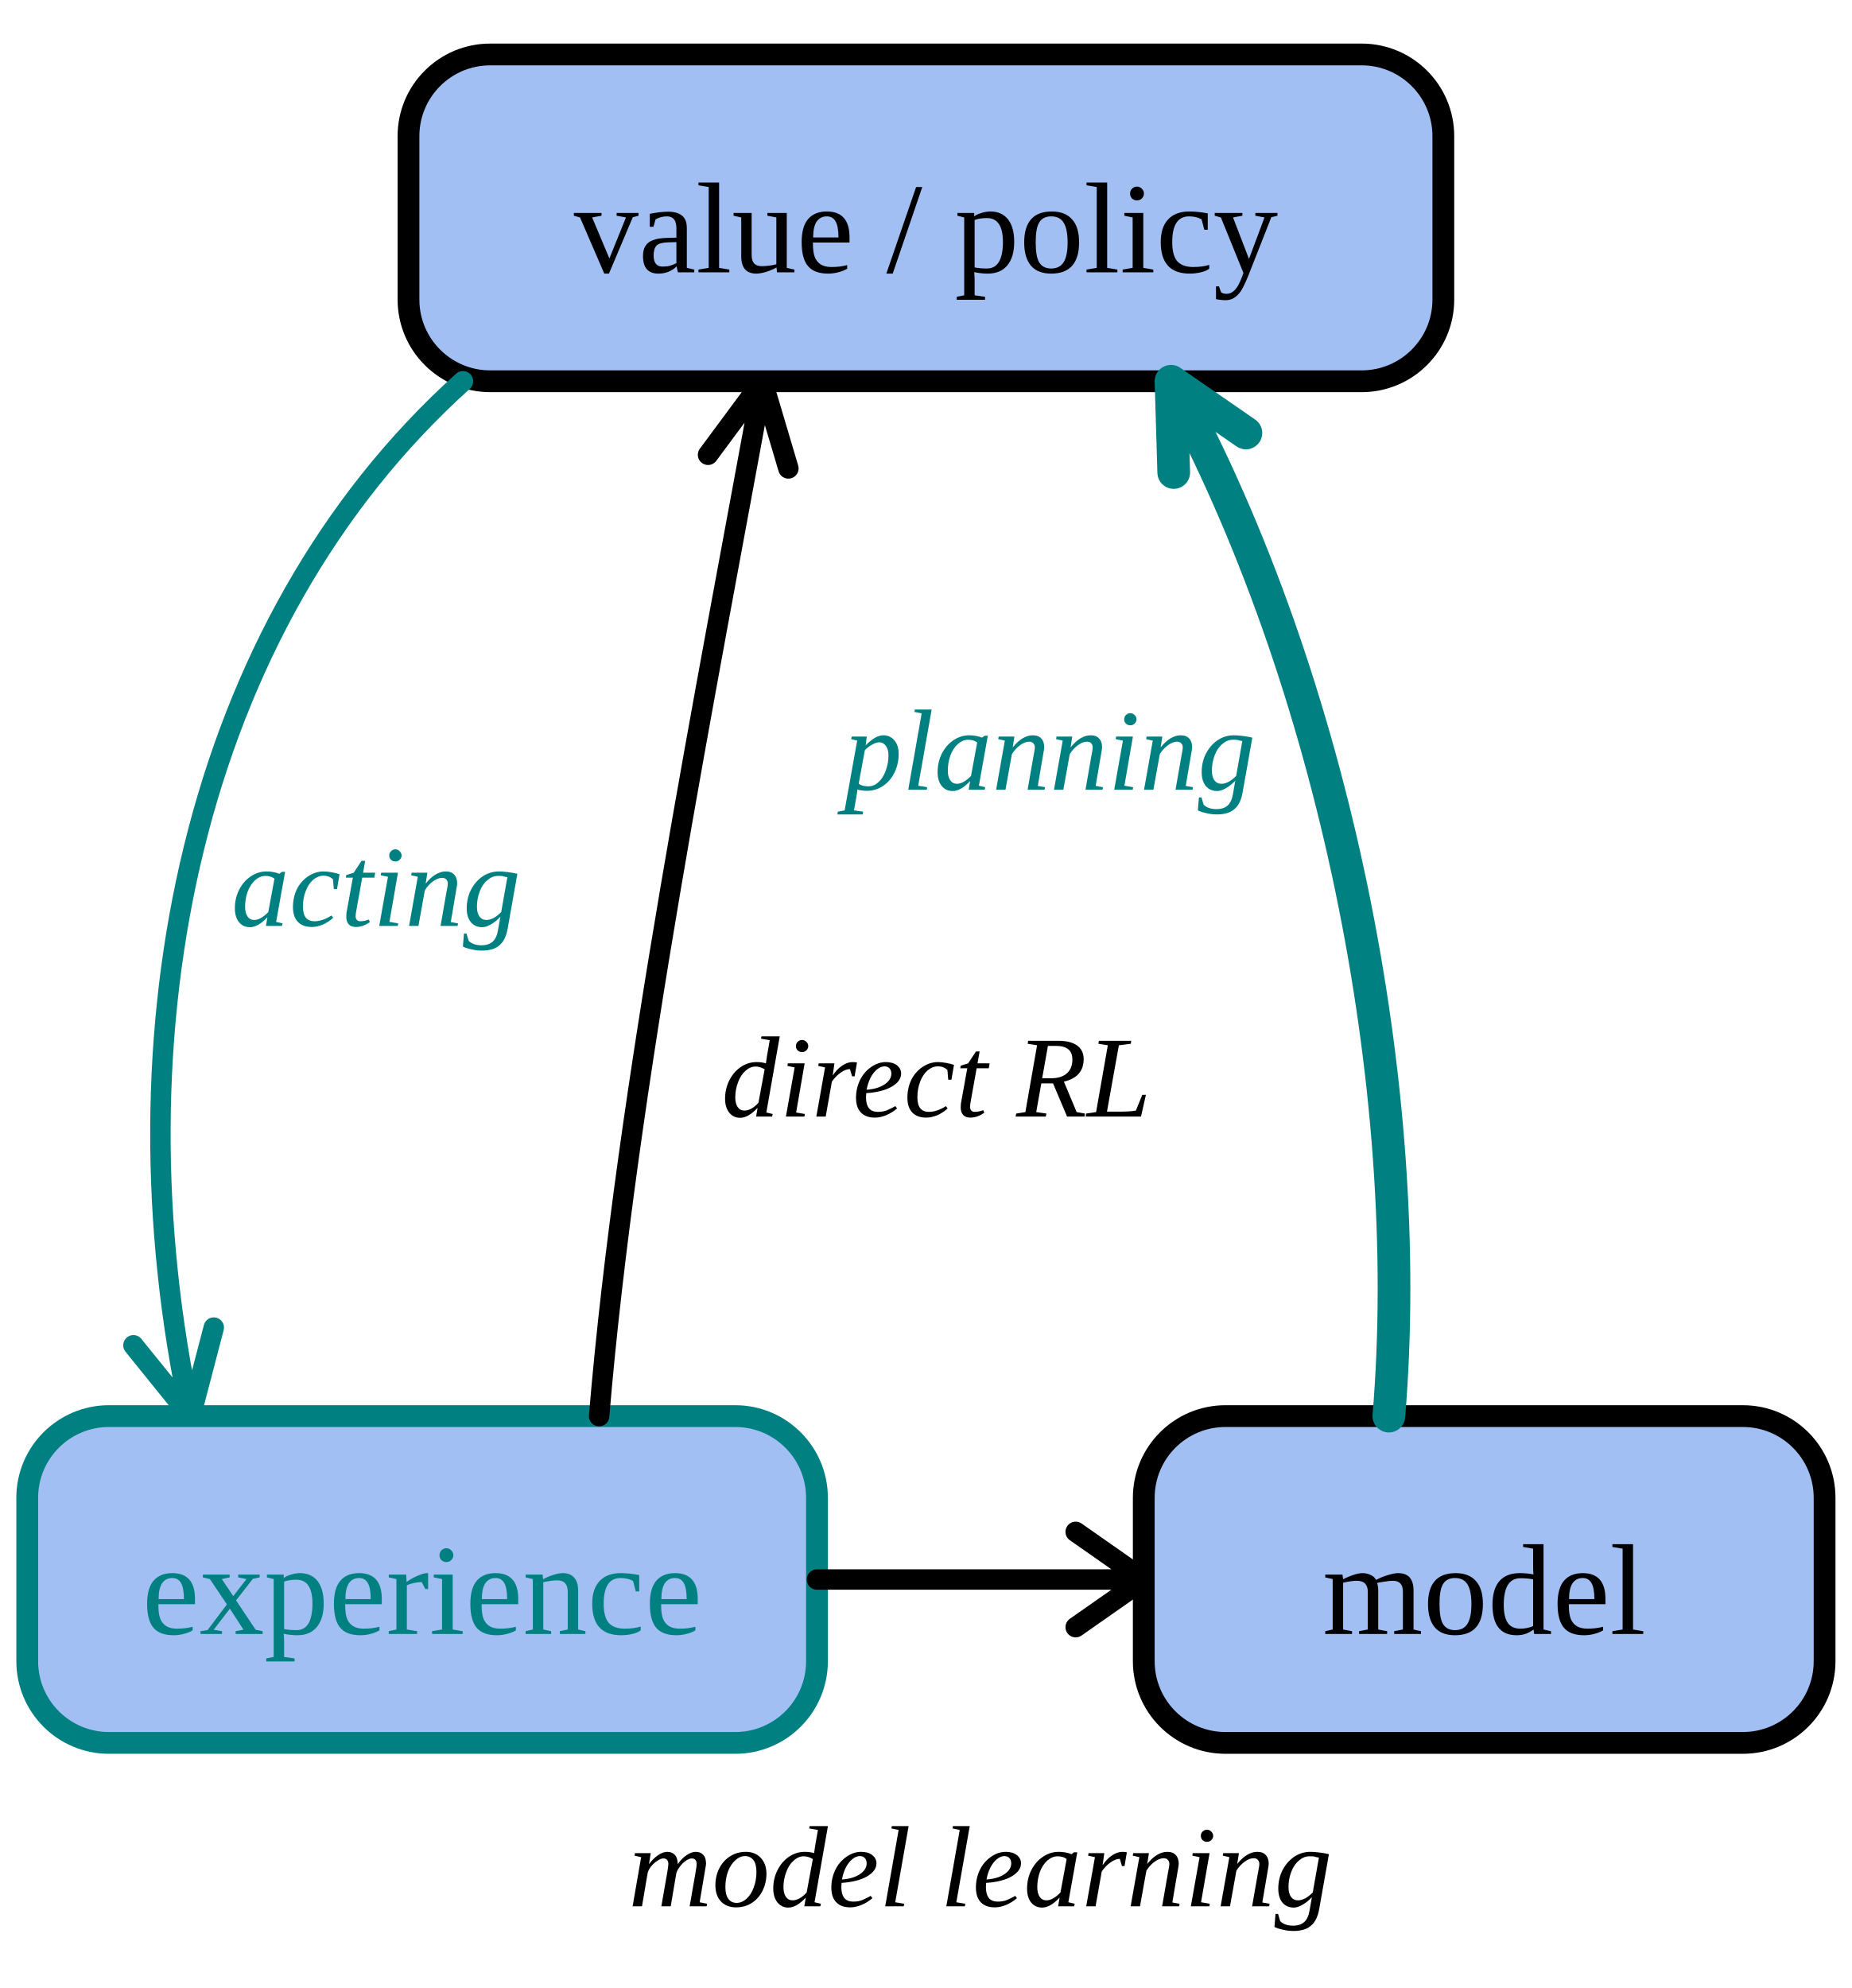
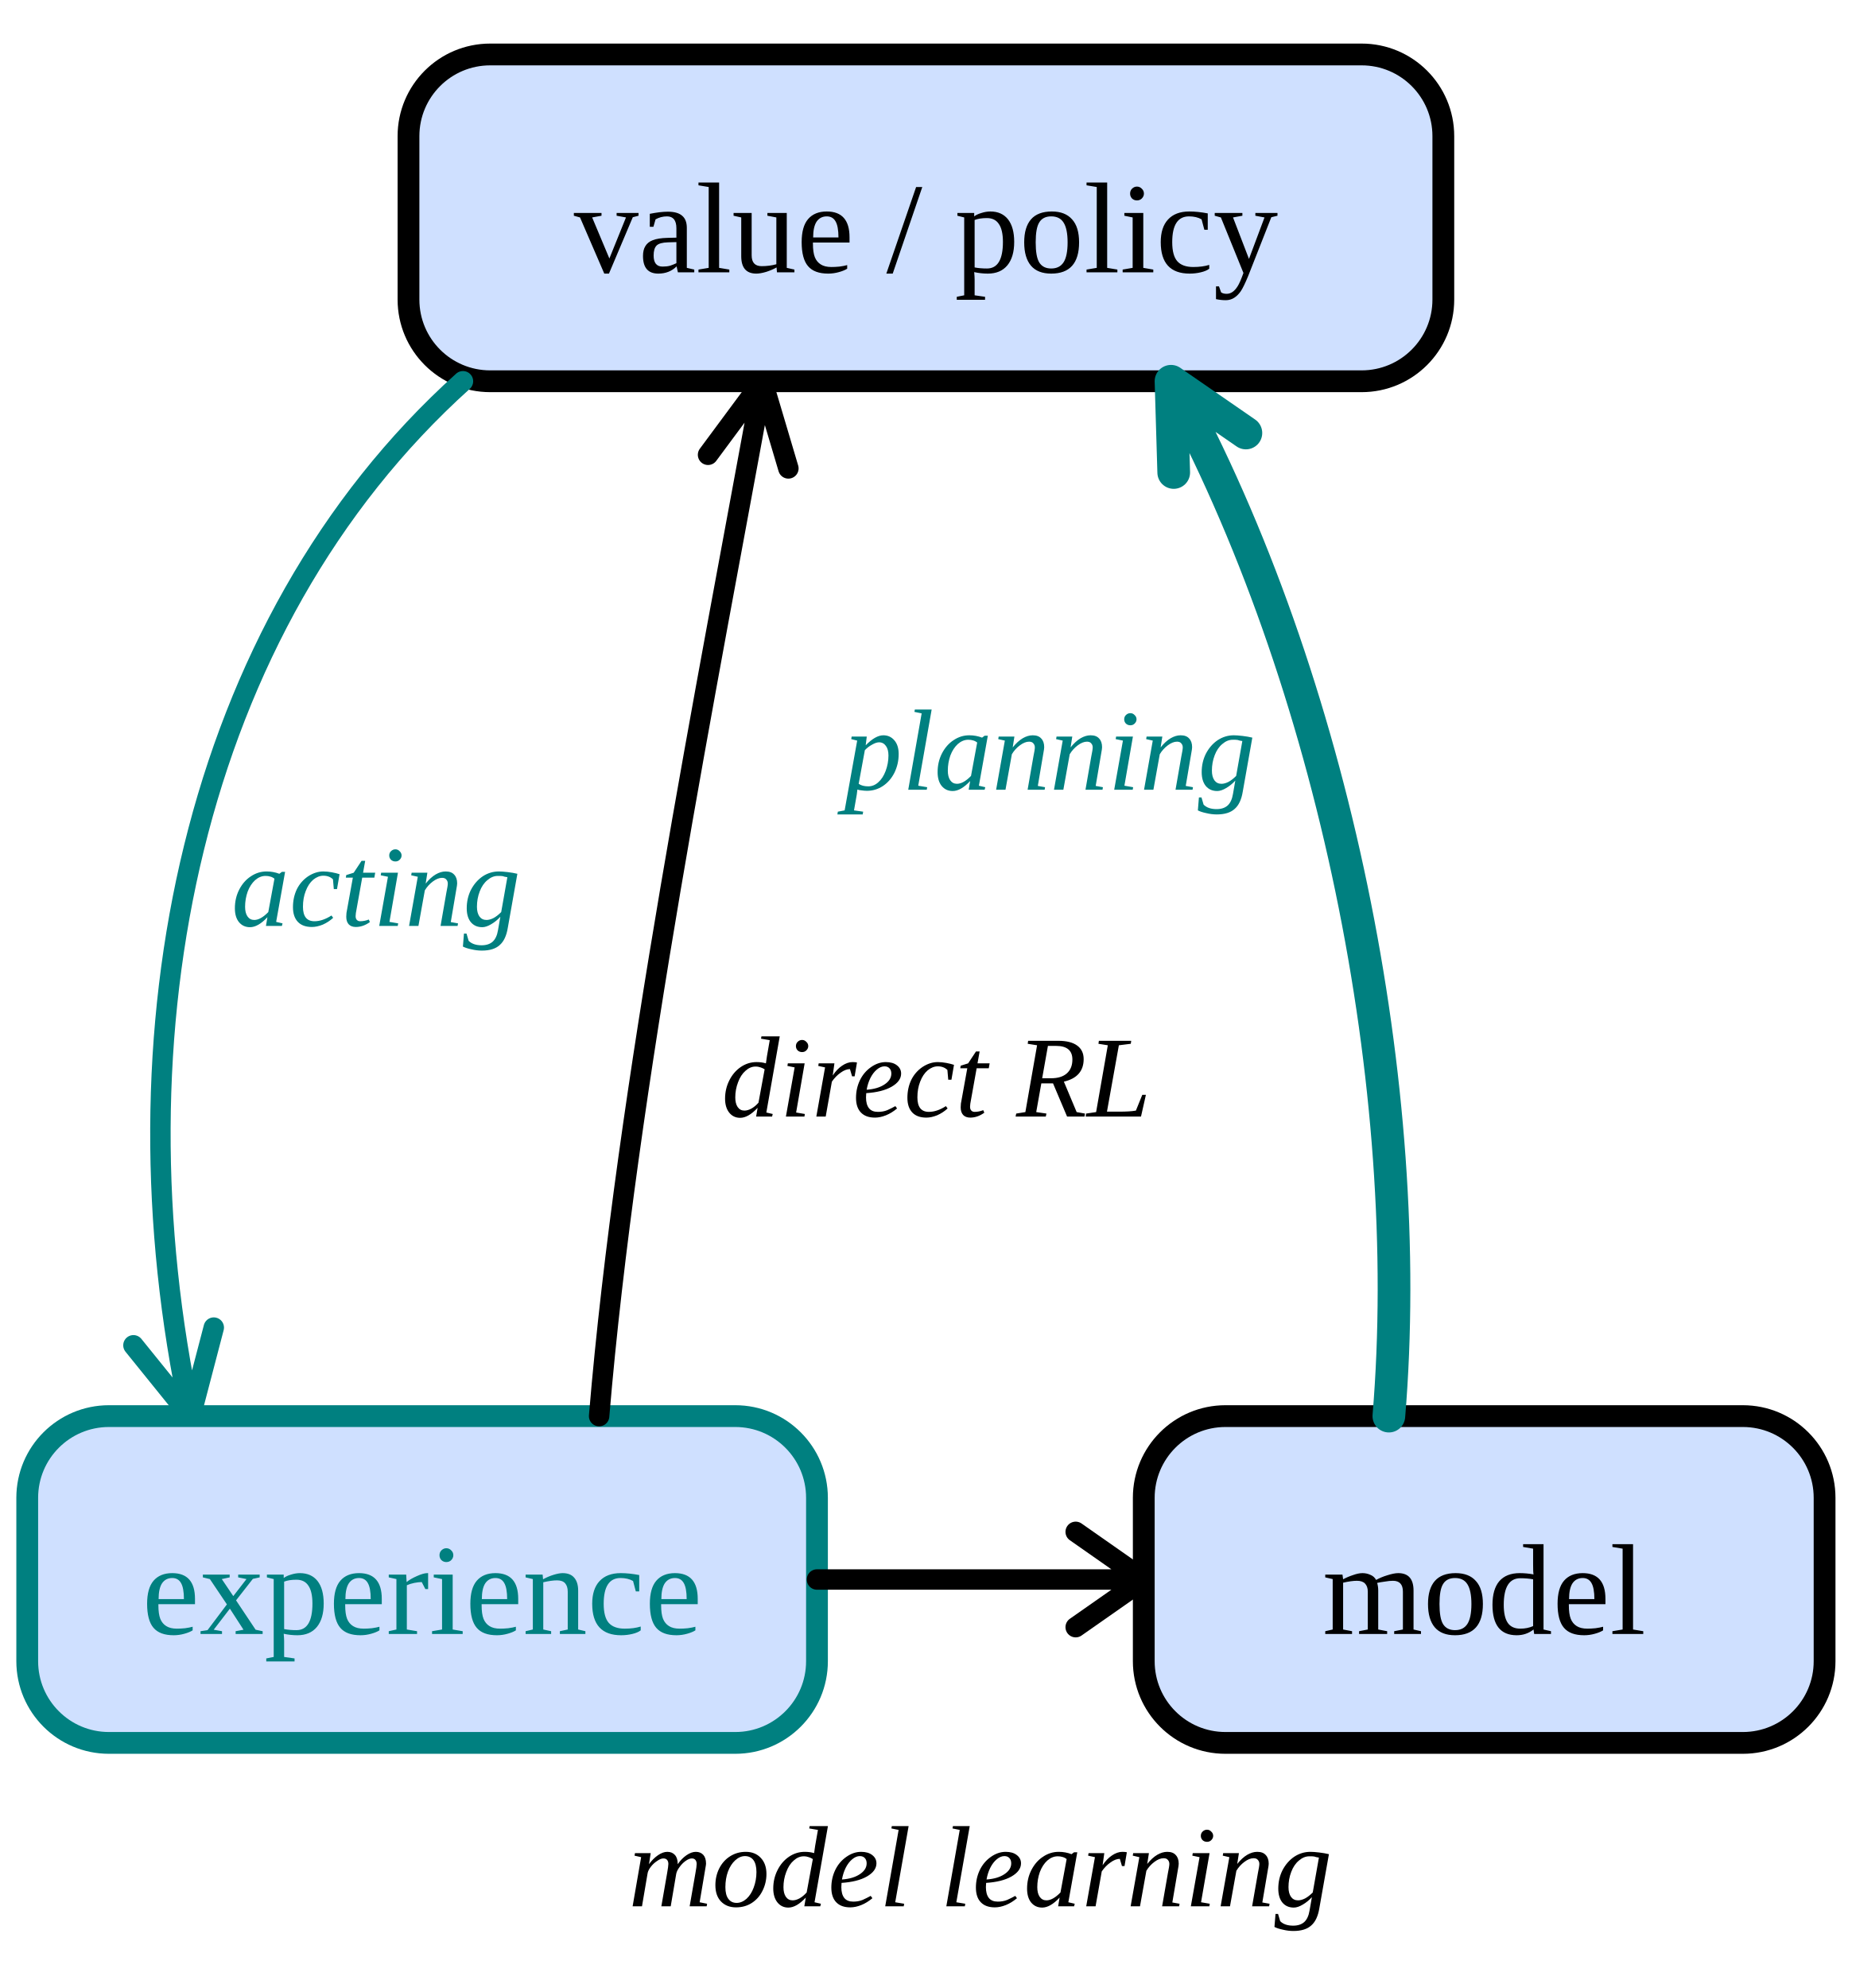
<svg xmlns="http://www.w3.org/2000/svg" width="136" height="146" viewBox="0 0 136 146" role="img" aria-label="Dyna architecture: acting on experience, direct RL, model learning and planning from simulated experience">
  <g fill="none" stroke-linecap="round" stroke-linejoin="round" stroke-width="2">
-     <rect x="30" y="4" width="76" height="24" rx="6" fill="#a2bff4" stroke="#000000" stroke-width="1.6" />
-     <rect x="2" y="104" width="58" height="24" rx="6" fill="#a2bff4" stroke="#008080" stroke-width="1.6" />
-     <rect x="84" y="104" width="50" height="24" rx="6" fill="#a2bff4" stroke="#000000" stroke-width="1.6" />
+     <rect x="30" y="4" width="76" height="24" rx="6" fill="#cfe0ff" stroke="#000000" stroke-width="1.6" />
+     <rect x="2" y="104" width="58" height="24" rx="6" fill="#cfe0ff" stroke="#008080" stroke-width="1.6" />
+     <rect x="84" y="104" width="50" height="24" rx="6" fill="#cfe0ff" stroke="#000000" stroke-width="1.6" />
    <g font-size="9.5" stroke="none" text-anchor="middle">
      <text x="68" y="20" fill="#000000">value / policy</text>
      <text x="31" y="120" fill="#008080">experience</text>
      <text x="109" y="120" fill="#000000">model</text>
    </g>
    <path stroke="#008080" stroke-width="1.5" d="M34 28 C14 46 8 76 14 104 M15.7 97.5 L14 104 L9.8 98.8" />
    <path stroke="#000000" stroke-width="1.5" d="M44 104 C46 80 52 50 56 28 M57.9 34.4 L56 28 L52 33.4" />
    <path stroke="#000000" stroke-width="1.5" d="M60 116 H84 M79 112.5 L84 116 L79 119.5" />
    <path stroke="#008080" stroke-width="2.4" d="M102 104 C104 80 98 50 86 28 M91.5 31.8 L86 28 L86.2 34.7" />
    <g font-size="8.5" font-style="italic" stroke="none">
      <text x="17" y="68" fill="#008080">acting</text>
      <text x="53" y="82" fill="#000000">direct RL</text>
      <text x="62" y="58" fill="#008080">planning</text>
      <text x="72" y="140" fill="#000000" text-anchor="middle">model learning</text>
    </g>
  </g>
</svg>
